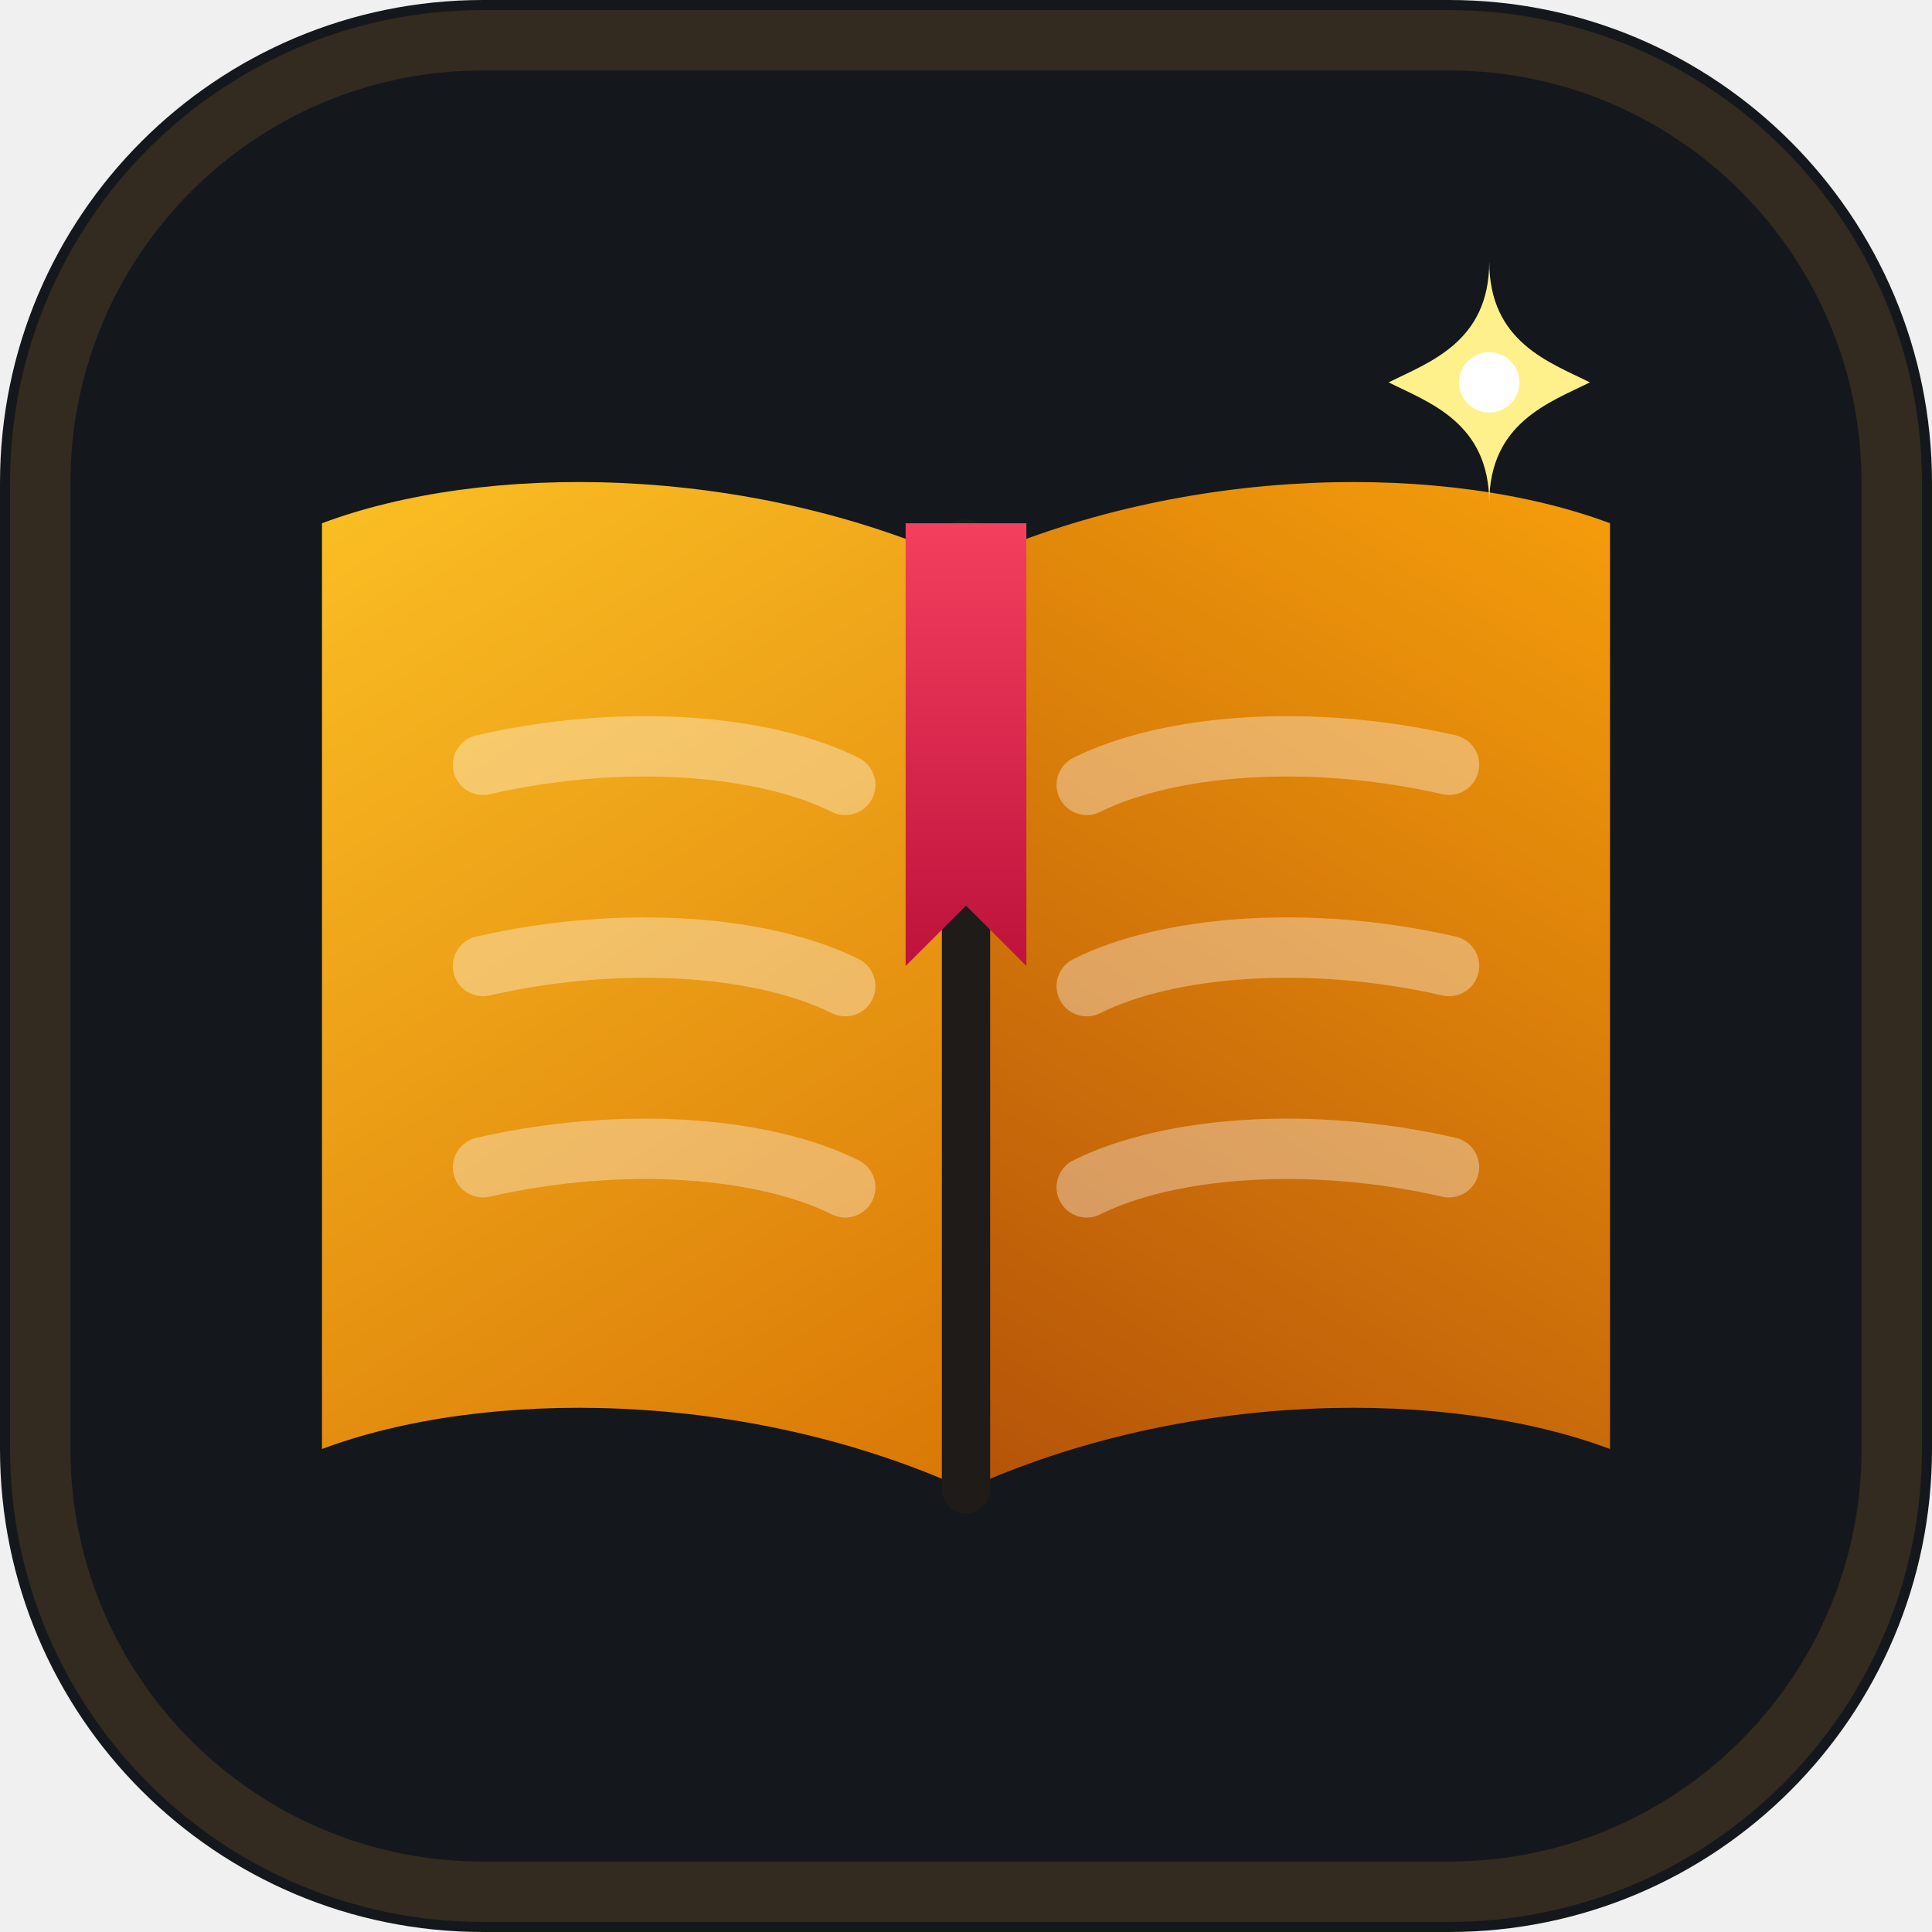
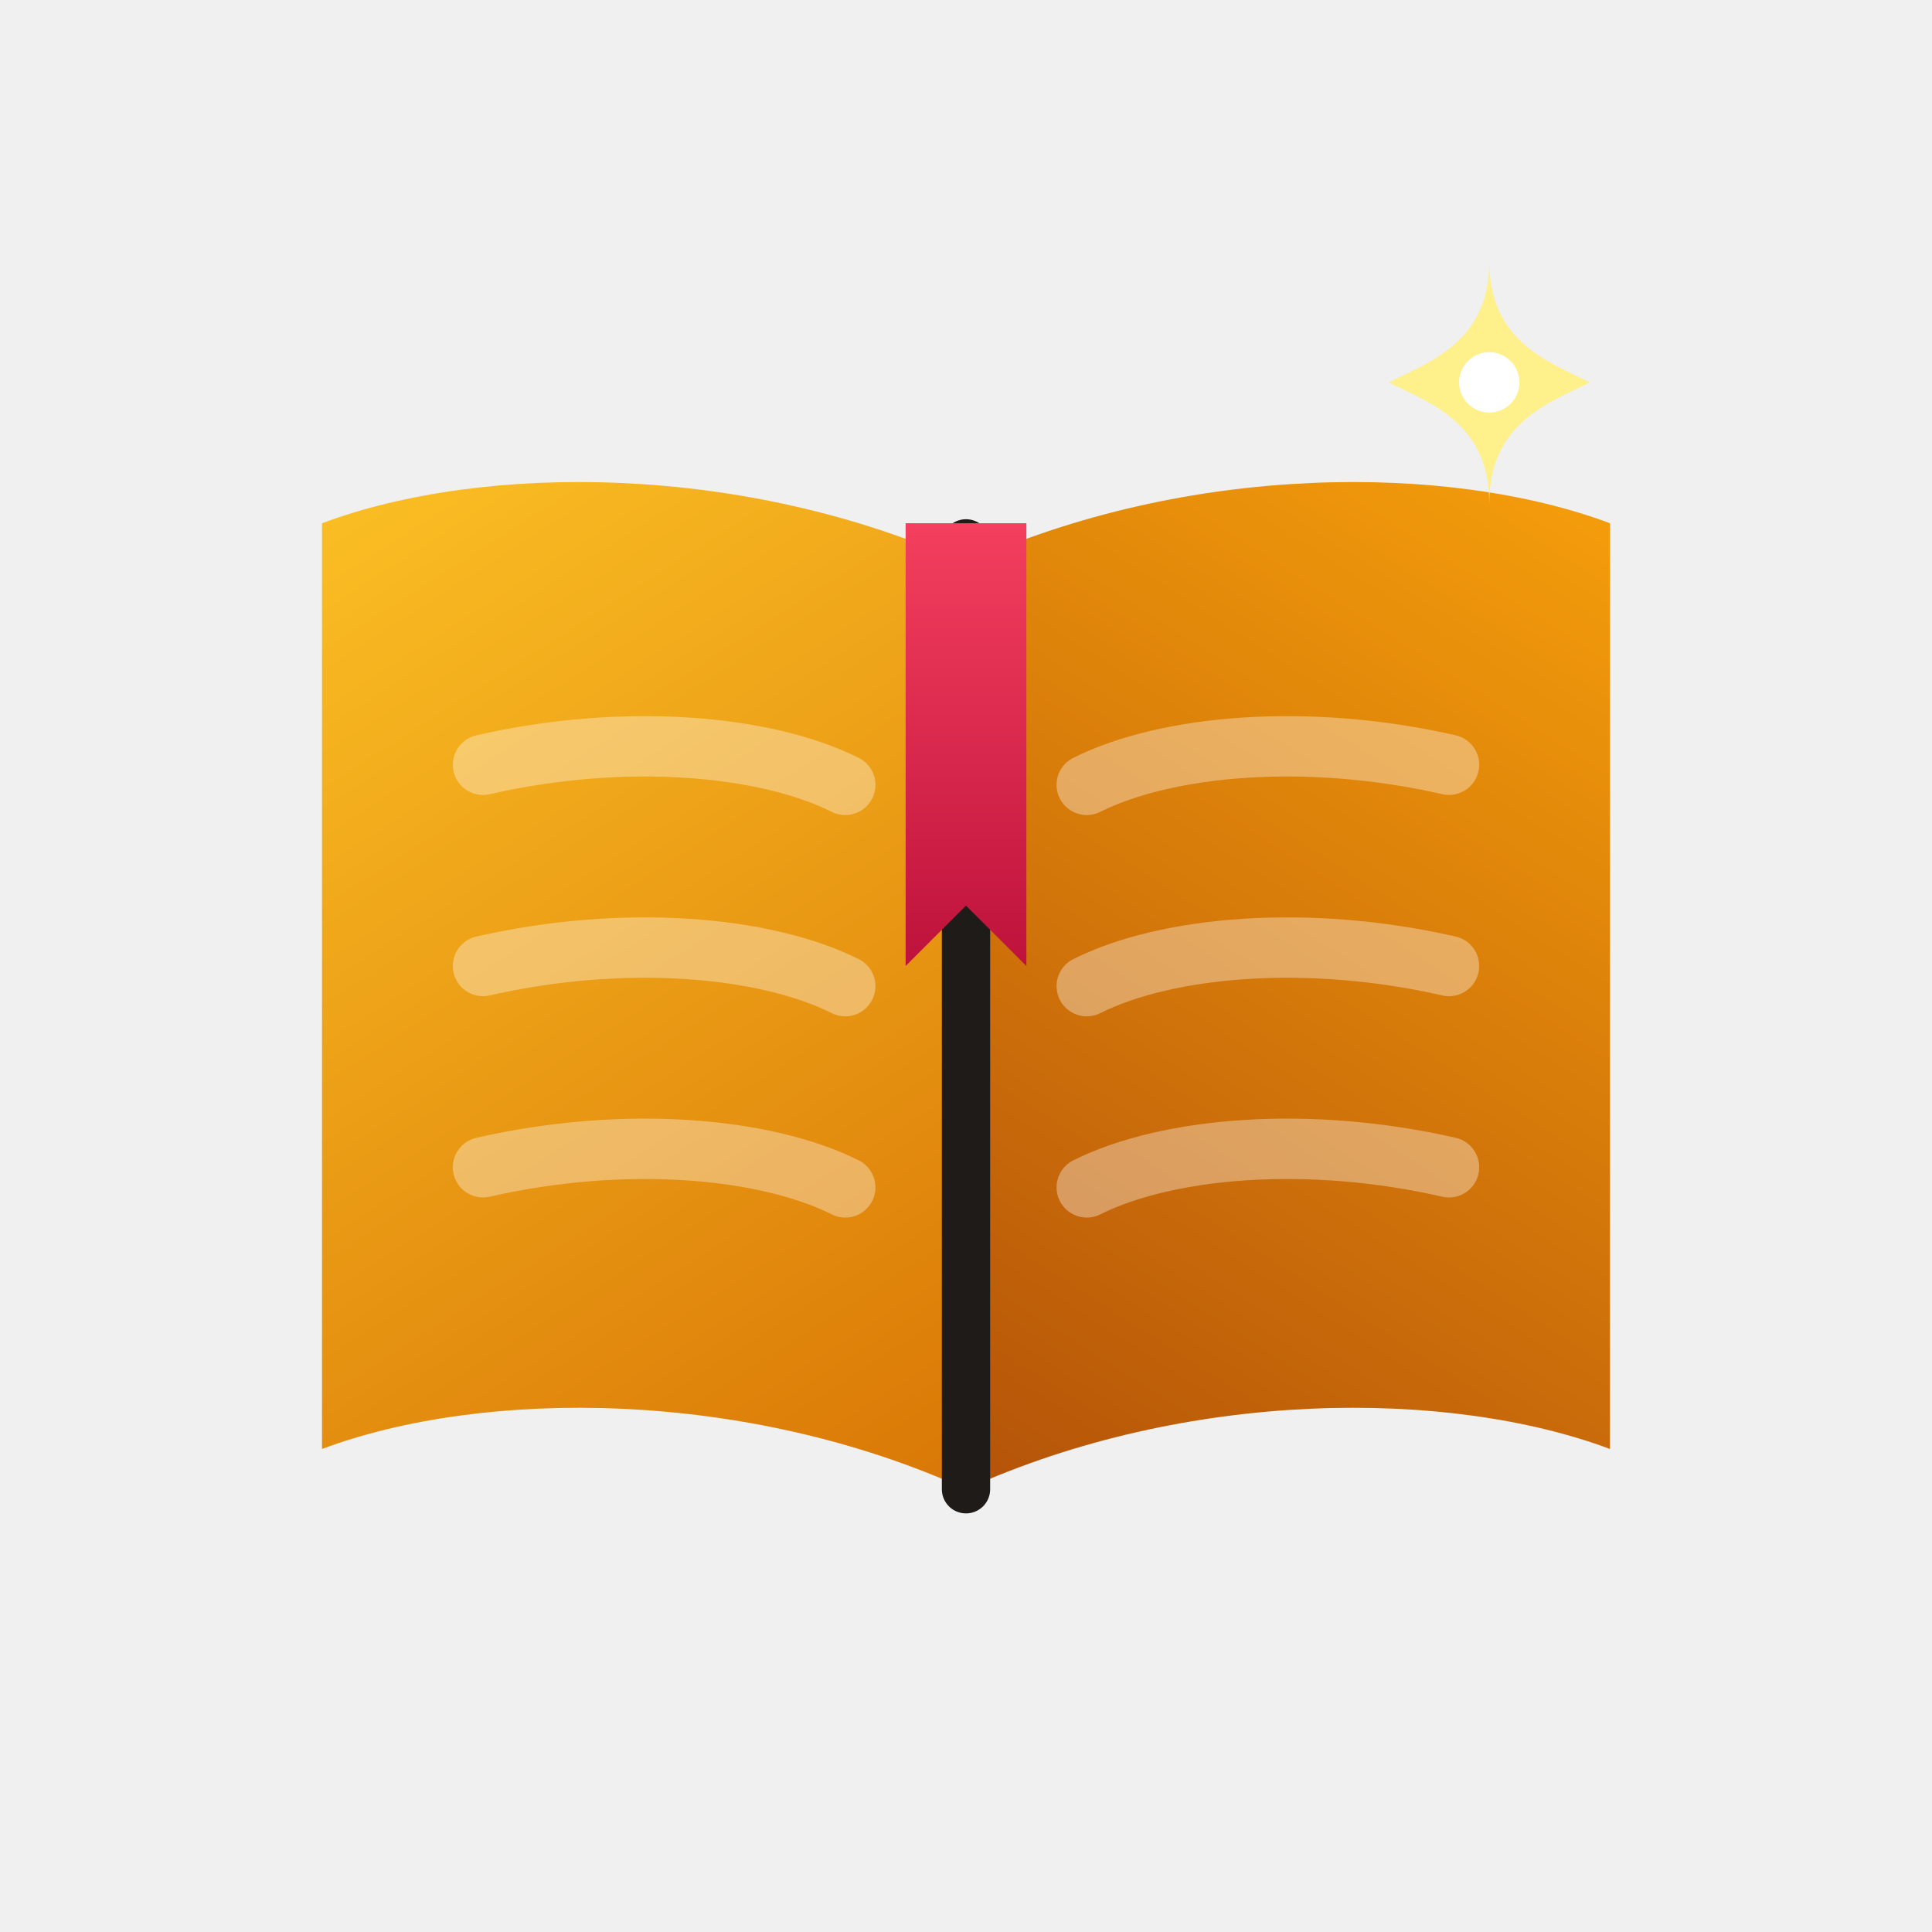
<svg xmlns="http://www.w3.org/2000/svg" viewBox="0 0 48 48" width="48" height="48" fill="none">
-   <rect width="48" height="48" rx="12" fill="#14181c" />
-   <rect x="1" y="1" width="46" height="46" rx="11" stroke="#332a20" stroke-width="1.5" />
  <path d="M24 37C18.5 34.5 12 34.5 8 36V13C12 11.5 18.5 11.5 24 14V37Z" fill="url(#leftPageGrad)" />
  <path d="M24 37C29.5 34.5 36 34.5 40 36V13C36 11.5 29.5 11.5 24 14V37Z" fill="url(#rightPageGrad)" />
  <path d="M12 19C15.5 18.2 19 18.5 21 19.5" stroke="#ffffff" stroke-opacity="0.35" stroke-width="1.5" stroke-linecap="round" />
  <path d="M12 24C15.5 23.2 19 23.5 21 24.5" stroke="#ffffff" stroke-opacity="0.35" stroke-width="1.5" stroke-linecap="round" />
  <path d="M12 29C15.5 28.2 19 28.5 21 29.5" stroke="#ffffff" stroke-opacity="0.35" stroke-width="1.5" stroke-linecap="round" />
  <path d="M27 19.5C29 18.5 32.5 18.2 36 19" stroke="#ffffff" stroke-opacity="0.35" stroke-width="1.5" stroke-linecap="round" />
  <path d="M27 24.5C29 23.5 32.5 23.2 36 24" stroke="#ffffff" stroke-opacity="0.35" stroke-width="1.5" stroke-linecap="round" />
  <path d="M27 29.5C29 28.5 32.5 28.2 36 29" stroke="#ffffff" stroke-opacity="0.35" stroke-width="1.5" stroke-linecap="round" />
  <line x1="24" y1="13.5" x2="24" y2="37" stroke="#1e1b18" stroke-width="1.2" stroke-linecap="round" />
  <path d="M22.5 13V24L24 22.5L25.5 24V13H22.5Z" fill="url(#ribbonGrad)" />
  <path d="M37 6.5C37 8.5 38.5 9 39.5 9.5C38.5 10 37 10.5 37 12.5C37 10.5 35.5 10 34.5 9.5C35.5 9 37 8.5 37 6.5Z" fill="#fef08a" />
  <circle cx="37" cy="9.5" r="0.75" fill="#ffffff" />
  <defs>
    <linearGradient id="leftPageGrad" x1="8" y1="12" x2="24" y2="37" gradientUnits="userSpaceOnUse">
      <stop stop-color="#fbbf24" />
      <stop offset="1" stop-color="#d97706" />
    </linearGradient>
    <linearGradient id="rightPageGrad" x1="40" y1="12" x2="24" y2="37" gradientUnits="userSpaceOnUse">
      <stop stop-color="#f59e0b" />
      <stop offset="1" stop-color="#b45309" />
    </linearGradient>
    <linearGradient id="ribbonGrad" x1="24" y1="13" x2="24" y2="24" gradientUnits="userSpaceOnUse">
      <stop stop-color="#f43f5e" />
      <stop offset="1" stop-color="#be123c" />
    </linearGradient>
  </defs>
</svg>
